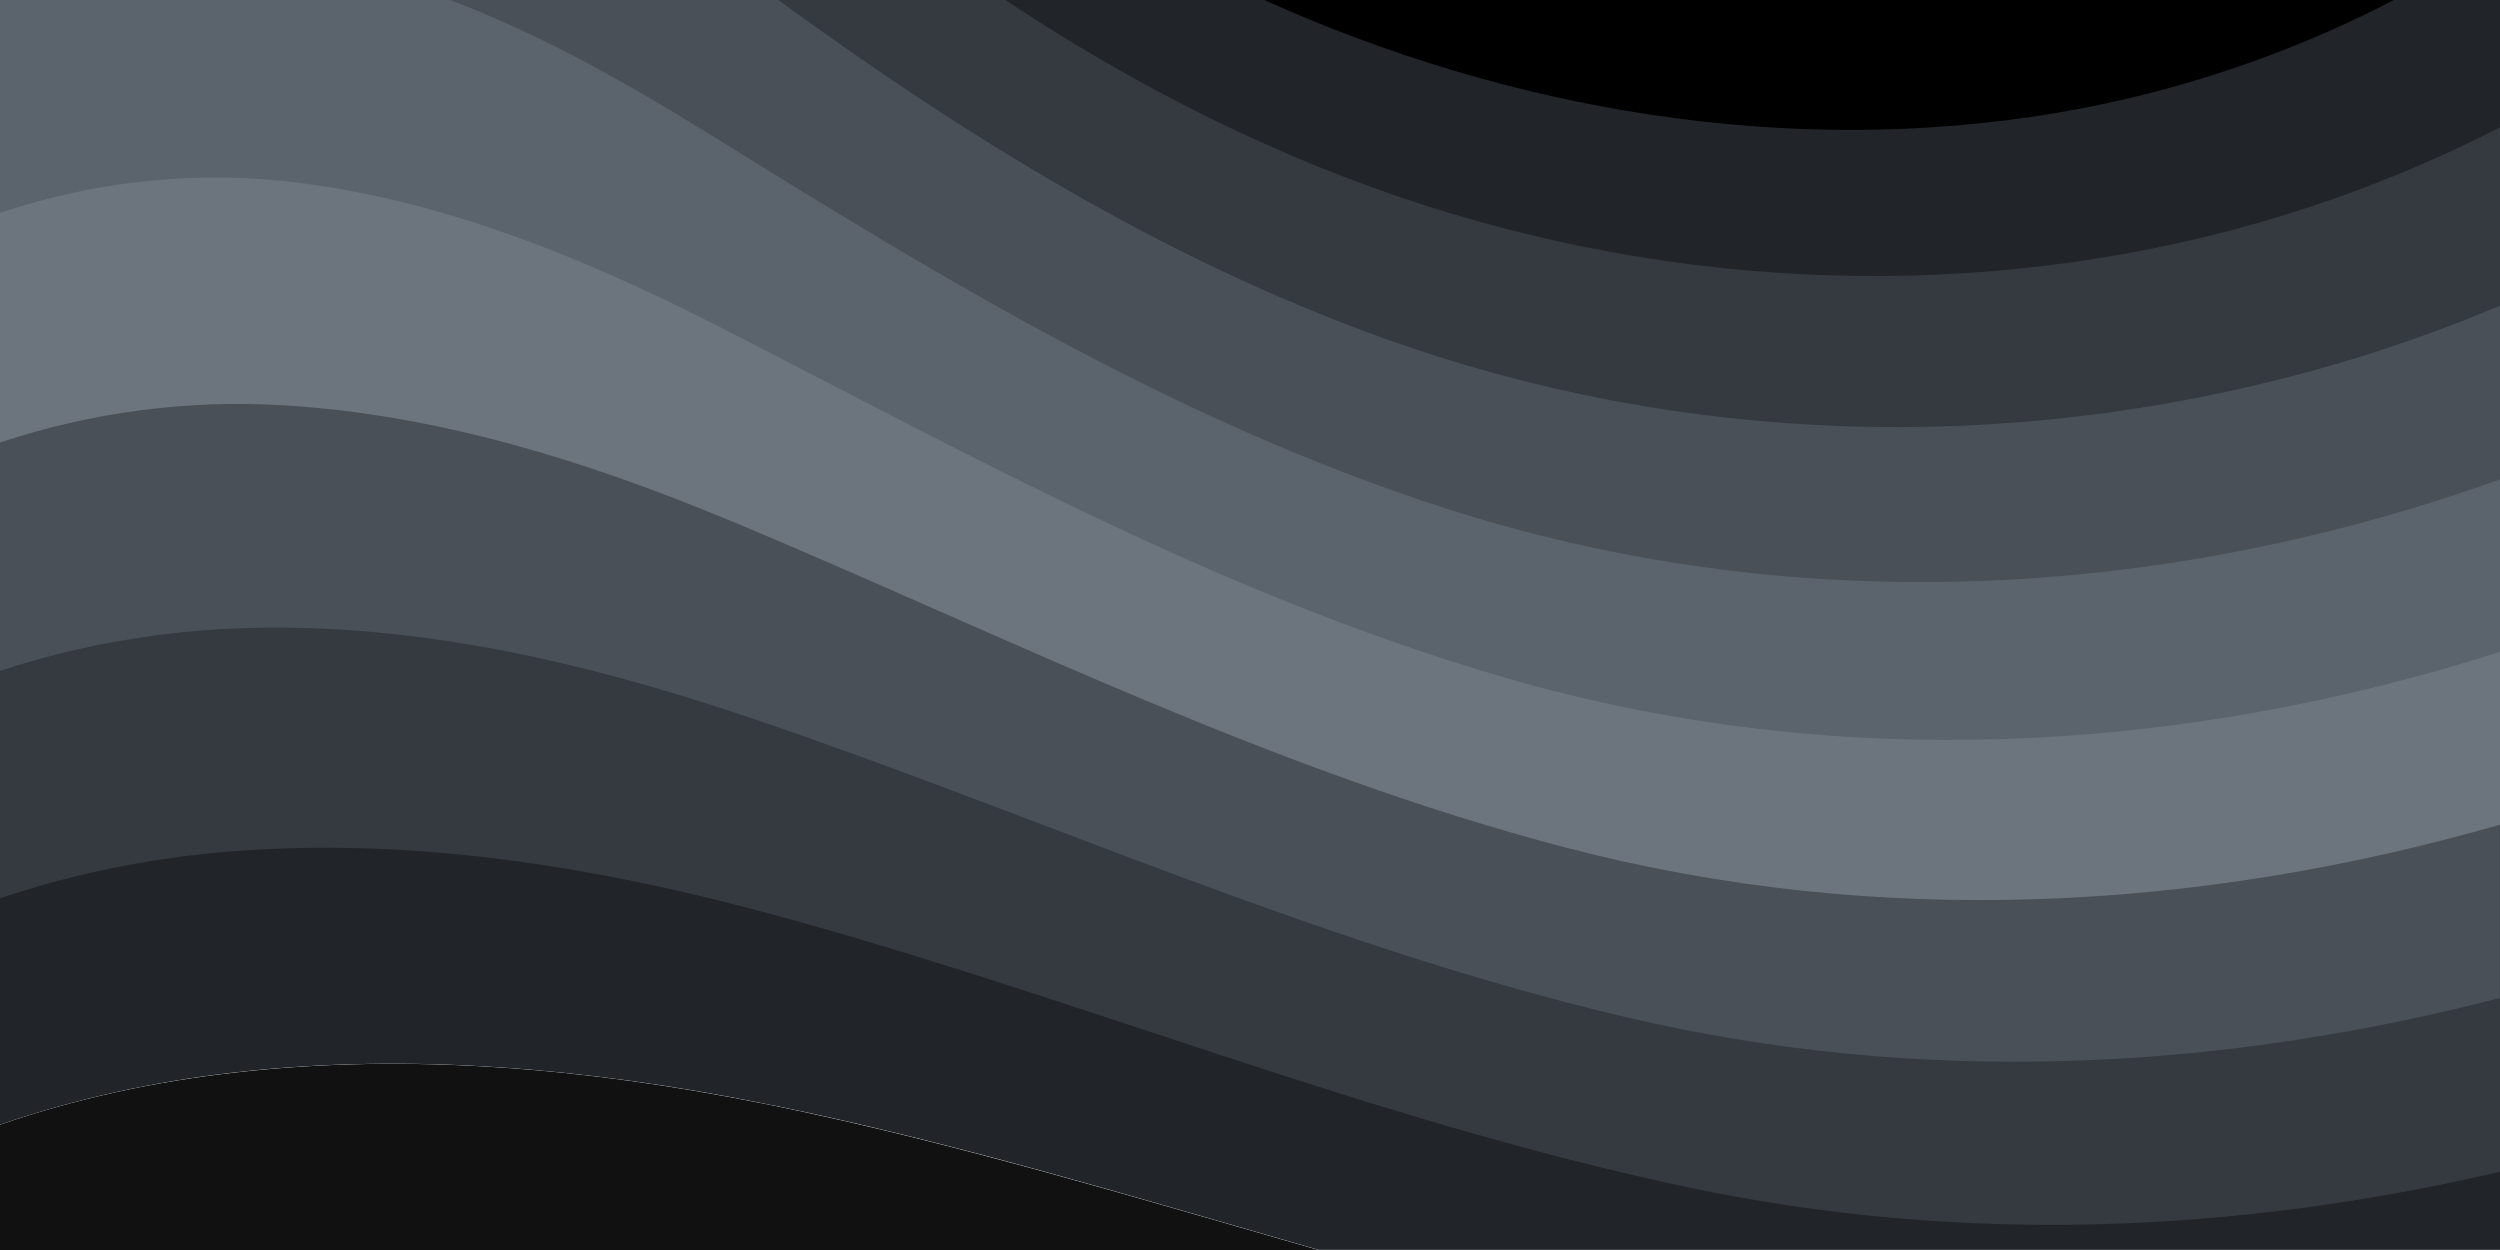
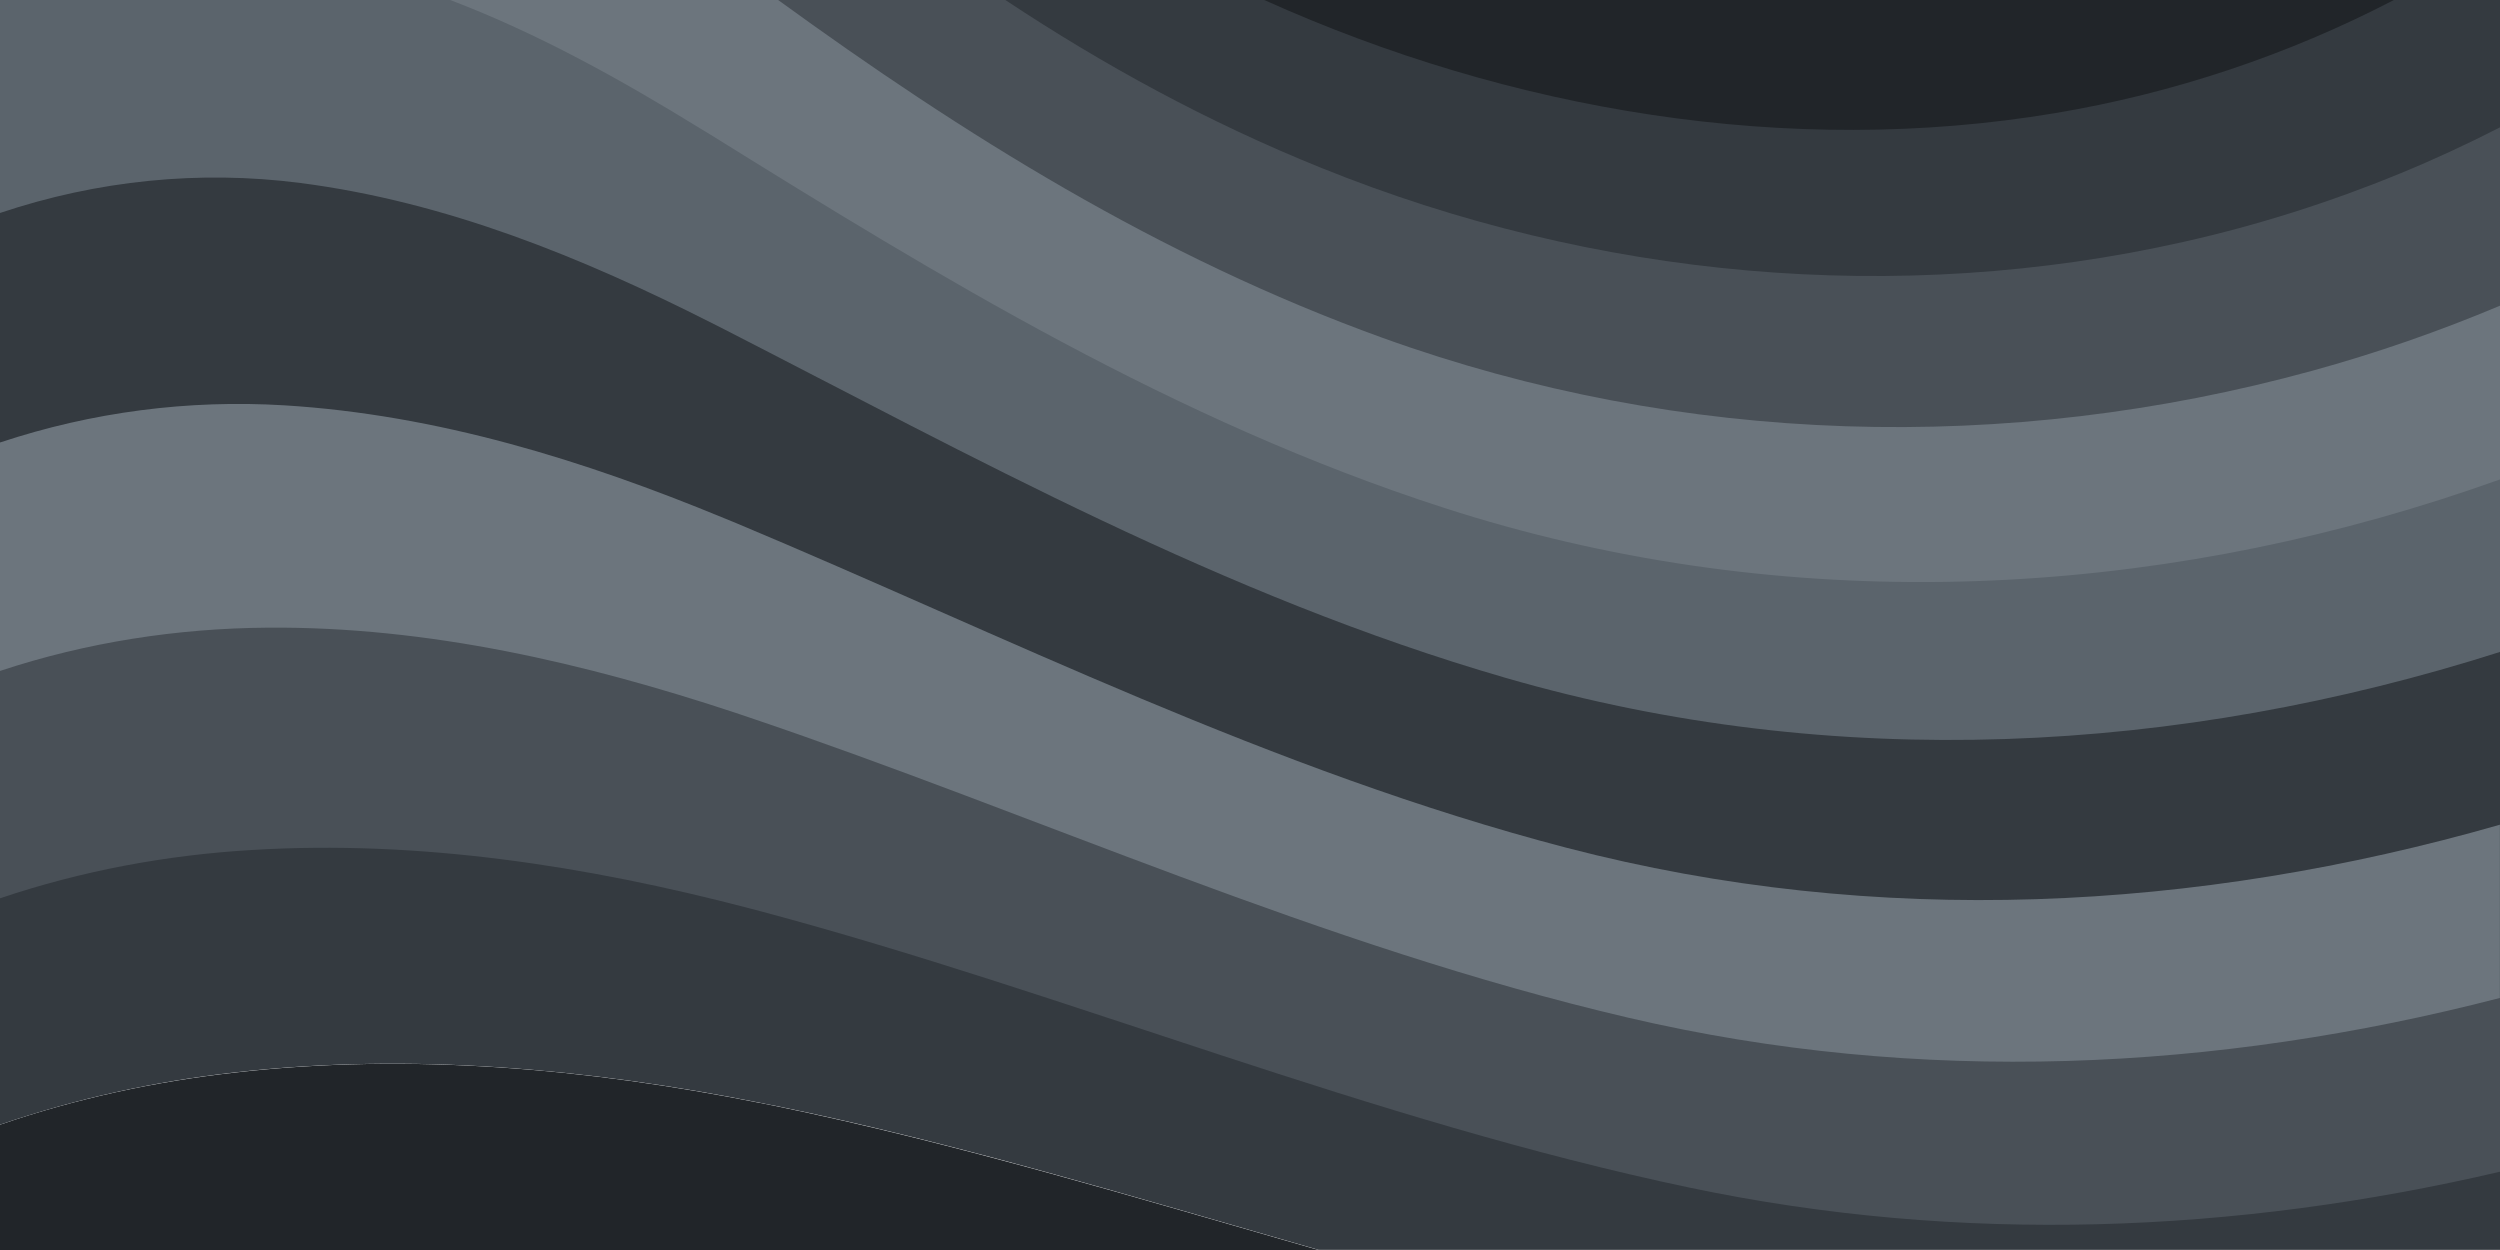
<svg xmlns="http://www.w3.org/2000/svg" width="100%" height="100%" viewBox="0 0 1600 800">
  <g fill-opacity="1" id="g">
-     <path fill="#111" d="M486 705.8c-109.3-21.8-223.4-32.2-335.3-19.4C99.5 692.1 49 703 0 719.8V800h843.8c-115.9-33.2-230.8-68.1-347.6-92.2C492.8 707.1 489.4 706.5 486 705.8z" />
-     <path fill="#212529" d="M1600 0H0v719.8c49-16.8 99.5-27.8 150.7-33.5c111.9-12.7 226-2.4 335.3 19.4c3.4 0.7 6.8 1.4 10.2 2c116.8 24 231.7 59 347.6 92.2H1600V0z" />
-     <path fill="#343a40" d="M478.4 581c3.2 0.8 6.4 1.7 9.5 2.5c196.2 52.5 388.7 133.5 593.5 176.6c174.2 36.6 349.5 29.2 518.6-10.2V0H0v574.9c52.3-17.6 106.5-27.7 161.1-30.9C268.4 537.4 375.7 554.2 478.4 581z" />
-     <path fill="#495057" d="M0 0v429.4c55.6-18.4 113.5-27.3 171.4-27.7c102.8-0.8 203.2 22.7 299.3 54.5c3 1 5.9 2 8.9 3c183.6 62 365.7 146.1 562.4 192.1c186.7 43.7 376.3 34.4 557.9-12.6V0H0z" />
-     <path fill="#6c757d" d="M181.8 259.4c98.2 6 191.9 35.2 281.3 72.1c2.8 1.1 5.5 2.3 8.3 3.4c171 71.6 342.7 158.5 531.3 207.7c198.8 51.8 403.4 40.8 597.3-14.8V0H0v283.2C59 263.6 120.6 255.7 181.8 259.4z" />
+     <path fill="#212529" d="M486 705.8c-109.3-21.8-223.4-32.2-335.3-19.4C99.5 692.1 49 703 0 719.8V800h843.8c-115.9-33.2-230.8-68.1-347.6-92.2C492.8 707.1 489.4 706.5 486 705.8z" />
+     <path fill="#343a40" d="M1600 0H0v719.8c49-16.8 99.5-27.8 150.7-33.5c111.9-12.7 226-2.4 335.3 19.4c3.4 0.7 6.8 1.4 10.2 2c116.8 24 231.7 59 347.6 92.2H1600V0z" />
+     <path fill="#495057" d="M478.4 581c3.2 0.8 6.4 1.7 9.5 2.5c196.2 52.5 388.7 133.5 593.5 176.6c174.2 36.6 349.5 29.2 518.6-10.2V0H0v574.9c52.3-17.6 106.5-27.7 161.1-30.9C268.4 537.4 375.7 554.2 478.4 581z" />
+     <path fill="#6c757d" d="M0 0v429.4c55.6-18.4 113.5-27.3 171.4-27.7c102.8-0.8 203.2 22.7 299.3 54.5c3 1 5.9 2 8.9 3c183.6 62 365.7 146.1 562.4 192.1c186.7 43.7 376.3 34.4 557.9-12.6V0H0z" />
+     <path fill="#343a40" d="M181.8 259.4c98.2 6 191.9 35.2 281.3 72.1c2.8 1.1 5.5 2.3 8.3 3.4c171 71.6 342.7 158.5 531.3 207.7c198.8 51.8 403.4 40.8 597.3-14.8V0H0v283.2C59 263.6 120.6 255.7 181.8 259.4z" />
    <path fill="#5b646c" d="M1600 0H0v136.3c62.3-20.9 127.7-27.5 192.2-19.2c93.6 12.1 180.5 47.7 263.3 89.6c2.6 1.3 5.1 2.6 7.7 3.9c158.4 81.1 319.7 170.9 500.3 223.2c210.5 61 430.8 49 636.6-16.6V0z" />
-     <path fill="#495057" d="M454.9 86.3C600.7 177 751.6 269.3 924.1 325c208.6 67.4 431.3 60.8 637.9-5.3c12.8-4.1 25.4-8.4 38.1-12.9V0H288.1c56 21.3 108.7 50.6 159.7 82C450.2 83.4 452.5 84.9 454.9 86.3z" />
-     <path fill="#343a40" d="M1600 0H498c118.1 85.8 243.5 164.5 386.8 216.2c191.8 69.2 400 74.7 595 21.1c40.8-11.2 81.1-25.2 120.3-41.7V0z" />
-     <path fill="#212529" d="M1397.5 154.8c47.2-10.6 93.6-25.3 138.6-43.8c21.7-8.9 43-18.8 63.9-29.5V0H643.4c62.9 41.7 129.7 78.2 202.1 107.4C1020.4 178.1 1214.2 196.1 1397.5 154.8z" />
-     <path fill="black" d="M1315.3 72.4c75.3-12.6 148.9-37.1 216.8-72.4h-723C966.8 71 1144.7 101 1315.3 72.4z" />
+     <path fill="#6c757d" d="M454.9 86.3C600.7 177 751.6 269.3 924.1 325c208.6 67.4 431.3 60.8 637.9-5.3c12.8-4.1 25.4-8.4 38.1-12.9V0H288.1c56 21.3 108.7 50.6 159.7 82C450.2 83.4 452.5 84.9 454.9 86.3z" />
+     <path fill="#495057" d="M1600 0H498c118.1 85.8 243.5 164.5 386.8 216.2c191.8 69.2 400 74.7 595 21.1c40.8-11.2 81.1-25.2 120.3-41.7V0z" />
+     <path fill="#343a40" d="M1397.5 154.8c47.2-10.6 93.6-25.3 138.6-43.8c21.7-8.9 43-18.8 63.9-29.5V0H643.4c62.9 41.7 129.7 78.2 202.1 107.4C1020.4 178.1 1214.2 196.1 1397.5 154.8z" />
+     <path fill="#212529" d="M1315.3 72.4c75.3-12.6 148.9-37.1 216.8-72.4h-723C966.8 71 1144.7 101 1315.3 72.4z" />
  </g>
-   <animateTransform attributeName="transform" transformOrigin="center center" type="rotate" from="0" to="360" dur="30s" repeatCount="indefinite" />
</svg>
